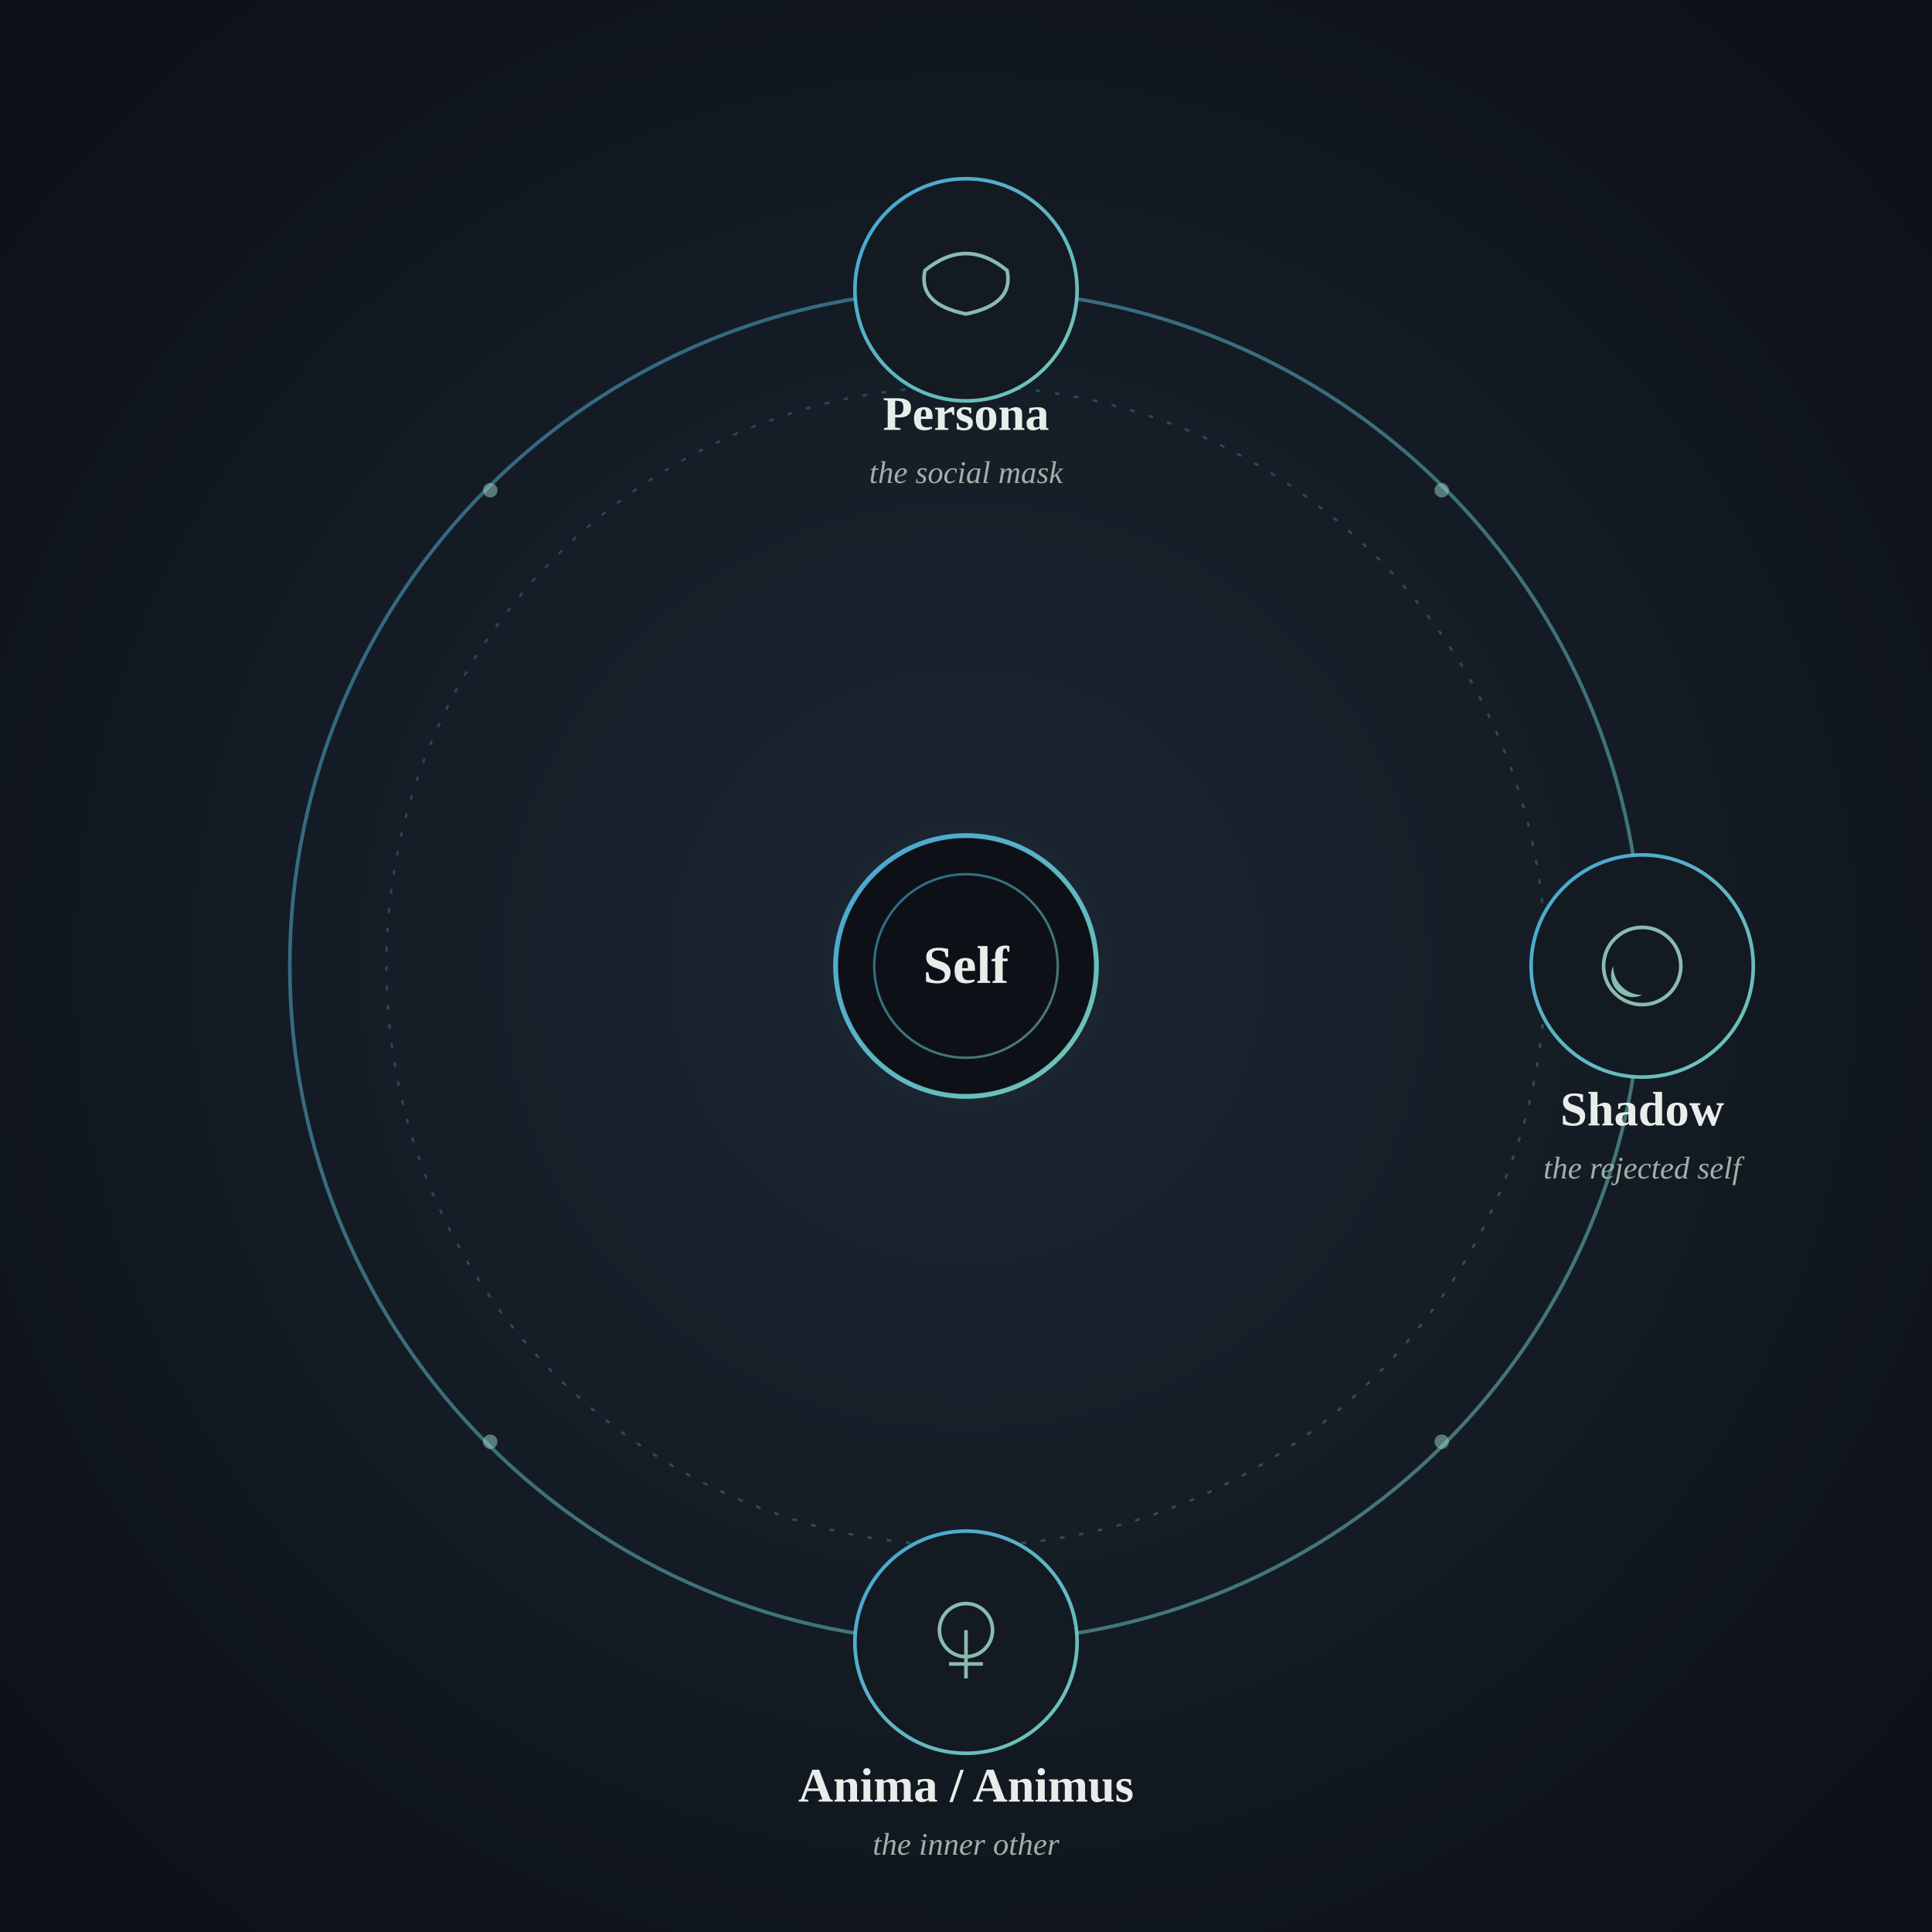
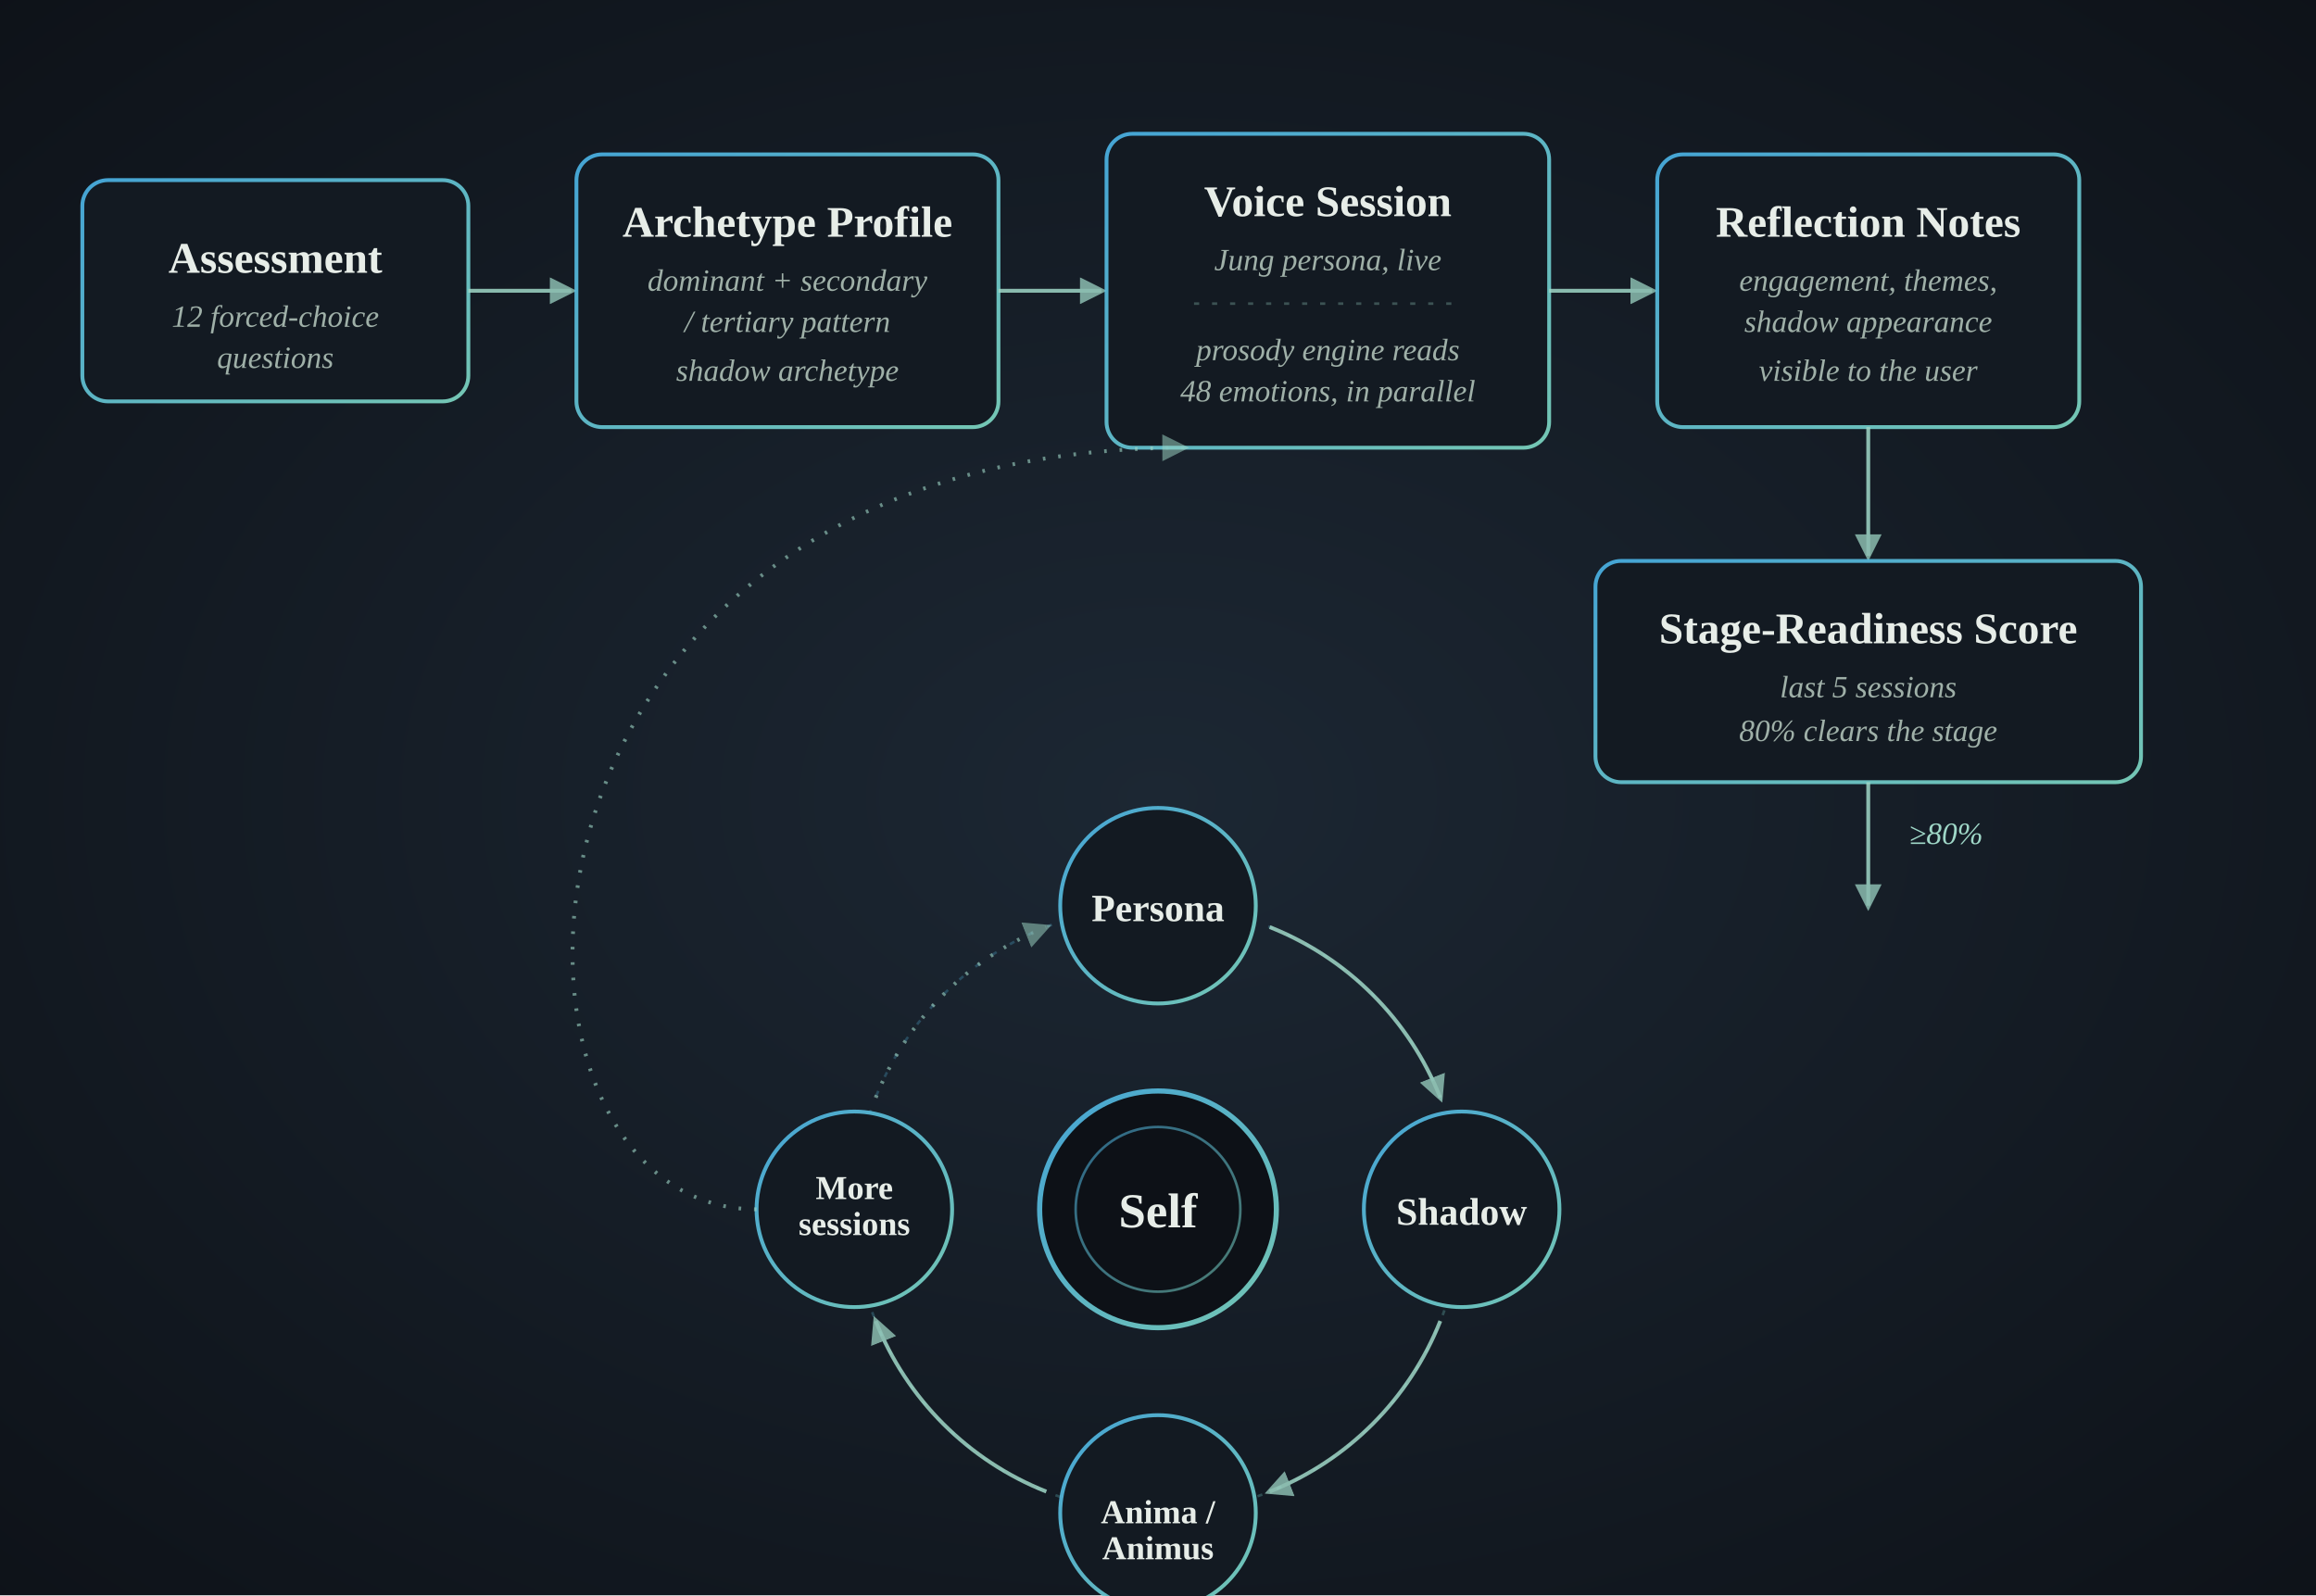
- <svg xmlns="http://www.w3.org/2000/svg" width="800" height="800" viewBox="0 0 800 800">
+ <svg xmlns="http://www.w3.org/2000/svg" width="900" height="620" viewBox="0 0 900 620" role="img" aria-label="Flow diagram of the CarlJung.ai session pipeline: an archetype assessment produces an archetype profile, which informs a voice session running alongside a prosody engine reading emotion from tone; the session generates reflection notes that feed a stage-readiness score, and reaching eighty percent advances the person through the four stages of individuation, Persona, Shadow, Anima or Animus, and Self, looping back into more sessions.">
  <defs>
-     <radialGradient id="bgGlow" cx="50%" cy="50%" r="65%">
+     <radialGradient id="bgGlow2" cx="50%" cy="50%" r="75%">
      <stop offset="0%" style="stop-color:#1c2733;stop-opacity:1" />
      <stop offset="100%" style="stop-color:#0d1117;stop-opacity:1" />
    </radialGradient>
-     <linearGradient id="ringGrad" x1="0%" y1="0%" x2="100%" y2="100%">
+     <linearGradient id="ringGrad2" x1="0%" y1="0%" x2="100%" y2="100%">
      <stop offset="0%" style="stop-color:#4ab3e8;stop-opacity:0.9" />
      <stop offset="100%" style="stop-color:#7fd9c4;stop-opacity:0.9" />
    </linearGradient>
+     <marker id="arrow2" viewBox="0 0 10 10" refX="8" refY="5" markerWidth="7" markerHeight="7" orient="auto-start-reverse">
+       <path d="M 0 0 L 10 5 L 0 10 z" fill="#9fd7c7" opacity="0.85" />
+     </marker>
  </defs>
-   <rect width="800" height="800" fill="url(#bgGlow)" />
-   <circle cx="400" cy="400" r="280" fill="none" stroke="url(#ringGrad)" stroke-width="1.5" opacity="0.55" />
-   <circle cx="400" cy="400" r="240" fill="none" stroke="url(#ringGrad)" stroke-width="1" opacity="0.3" stroke-dasharray="2 6" />
-   <line x1="400" y1="120" x2="400" y2="680" stroke="url(#ringGrad)" stroke-width="1" opacity="0.35" />
-   <line x1="120" y1="400" x2="680" y2="400" stroke="url(#ringGrad)" stroke-width="1" opacity="0.35" />
-   <circle cx="400" cy="400" r="54" fill="#0d1117" stroke="url(#ringGrad)" stroke-width="2" />
-   <circle cx="400" cy="400" r="38" fill="none" stroke="url(#ringGrad)" stroke-width="1" opacity="0.6" />
-   <text x="400" y="407" font-family="Georgia, 'Times New Roman', serif" font-size="22" font-weight="600" fill="#e7ede8" text-anchor="middle">Self</text>
-   <circle cx="400" cy="120" r="46" fill="#131a22" stroke="url(#ringGrad)" stroke-width="1.5" />
-   <path d="M 383 112 q 17 -14 34 0 q 3 14 -17 18 q -20 -4 -17 -18 z" fill="none" stroke="#9fd7c7" stroke-width="1.5" opacity="0.85" />
-   <text x="400" y="178" font-family="Georgia, 'Times New Roman', serif" font-size="20" font-weight="600" fill="#e7ede8" text-anchor="middle">Persona</text>
-   <text x="400" y="200" font-family="Georgia, 'Times New Roman', serif" font-size="13" fill="#9fb0a8" text-anchor="middle" font-style="italic">the social mask</text>
-   <circle cx="680" cy="400" r="46" fill="#131a22" stroke="url(#ringGrad)" stroke-width="1.5" />
-   <circle cx="680" cy="400" r="16" fill="none" stroke="#9fd7c7" stroke-width="1.5" opacity="0.85" />
-   <path d="M 668 400 a 12 12 0 0 0 12 12 a 9 9 0 0 1 -12 -12 z" fill="#9fd7c7" opacity="0.85" />
-   <text x="680" y="466" font-family="Georgia, 'Times New Roman', serif" font-size="20" font-weight="600" fill="#e7ede8" text-anchor="middle">Shadow</text>
-   <text x="680" y="488" font-family="Georgia, 'Times New Roman', serif" font-size="13" fill="#9fb0a8" text-anchor="middle" font-style="italic">the rejected self</text>
-   <circle cx="400" cy="680" r="46" fill="#131a22" stroke="url(#ringGrad)" stroke-width="1.5" />
-   <path d="M 400 664 a 11 11 0 1 1 -0.01 0 z M 400 675 v 20 M 393 689 h 14" fill="none" stroke="#9fd7c7" stroke-width="1.5" opacity="0.85" />
-   <text x="400" y="746" font-family="Georgia, 'Times New Roman', serif" font-size="20" font-weight="600" fill="#e7ede8" text-anchor="middle">Anima / Animus</text>
-   <text x="400" y="768" font-family="Georgia, 'Times New Roman', serif" font-size="13" fill="#9fb0a8" text-anchor="middle" font-style="italic">the inner other</text>
-   <circle cx="597" cy="203" r="3" fill="#9fd7c7" opacity="0.5" />
-   <circle cx="597" cy="597" r="3" fill="#9fd7c7" opacity="0.5" />
-   <circle cx="203" cy="597" r="3" fill="#9fd7c7" opacity="0.5" />
-   <circle cx="203" cy="203" r="3" fill="#9fd7c7" opacity="0.5" />
+   <rect width="900" height="620" fill="url(#bgGlow2)" />
+   <rect x="32" y="70" width="150" height="86" rx="10" fill="#131a22" stroke="url(#ringGrad2)" stroke-width="1.5" />
+   <text x="107" y="106" font-family="Georgia, 'Times New Roman', serif" font-size="17" font-weight="600" fill="#e7ede8" text-anchor="middle">Assessment</text>
+   <text x="107" y="127" font-family="Georgia, 'Times New Roman', serif" font-size="12" fill="#9fb0a8" text-anchor="middle" font-style="italic">12 forced-choice</text>
+   <text x="107" y="143" font-family="Georgia, 'Times New Roman', serif" font-size="12" fill="#9fb0a8" text-anchor="middle" font-style="italic">questions</text>
+   <line x1="182" y1="113" x2="222" y2="113" stroke="#9fd7c7" stroke-width="1.5" opacity="0.85" marker-end="url(#arrow2)" />
+   <rect x="224" y="60" width="164" height="106" rx="10" fill="#131a22" stroke="url(#ringGrad2)" stroke-width="1.5" />
+   <text x="306" y="92" font-family="Georgia, 'Times New Roman', serif" font-size="17" font-weight="600" fill="#e7ede8" text-anchor="middle">Archetype Profile</text>
+   <text x="306" y="113" font-family="Georgia, 'Times New Roman', serif" font-size="12" fill="#9fb0a8" text-anchor="middle" font-style="italic">dominant + secondary</text>
+   <text x="306" y="129" font-family="Georgia, 'Times New Roman', serif" font-size="12" fill="#9fb0a8" text-anchor="middle" font-style="italic">/ tertiary pattern</text>
+   <text x="306" y="148" font-family="Georgia, 'Times New Roman', serif" font-size="12" fill="#9fb0a8" text-anchor="middle" font-style="italic">shadow archetype</text>
+   <line x1="388" y1="113" x2="428" y2="113" stroke="#9fd7c7" stroke-width="1.5" opacity="0.85" marker-end="url(#arrow2)" />
+   <rect x="430" y="52" width="172" height="122" rx="10" fill="#131a22" stroke="url(#ringGrad2)" stroke-width="1.5" />
+   <text x="516" y="84" font-family="Georgia, 'Times New Roman', serif" font-size="17" font-weight="600" fill="#e7ede8" text-anchor="middle">Voice Session</text>
+   <text x="516" y="105" font-family="Georgia, 'Times New Roman', serif" font-size="12" fill="#9fb0a8" text-anchor="middle" font-style="italic">Jung persona, live</text>
+   <line x1="464" y1="118" x2="568" y2="118" stroke="#9fd7c7" stroke-width="1" opacity="0.3" stroke-dasharray="2 5" />
+   <text x="516" y="140" font-family="Georgia, 'Times New Roman', serif" font-size="12" fill="#9fb0a8" text-anchor="middle" font-style="italic">prosody engine reads</text>
+   <text x="516" y="156" font-family="Georgia, 'Times New Roman', serif" font-size="12" fill="#9fb0a8" text-anchor="middle" font-style="italic">48 emotions, in parallel</text>
+   <line x1="602" y1="113" x2="642" y2="113" stroke="#9fd7c7" stroke-width="1.5" opacity="0.85" marker-end="url(#arrow2)" />
+   <rect x="644" y="60" width="164" height="106" rx="10" fill="#131a22" stroke="url(#ringGrad2)" stroke-width="1.5" />
+   <text x="726" y="92" font-family="Georgia, 'Times New Roman', serif" font-size="17" font-weight="600" fill="#e7ede8" text-anchor="middle">Reflection Notes</text>
+   <text x="726" y="113" font-family="Georgia, 'Times New Roman', serif" font-size="12" fill="#9fb0a8" text-anchor="middle" font-style="italic">engagement, themes,</text>
+   <text x="726" y="129" font-family="Georgia, 'Times New Roman', serif" font-size="12" fill="#9fb0a8" text-anchor="middle" font-style="italic">shadow appearance</text>
+   <text x="726" y="148" font-family="Georgia, 'Times New Roman', serif" font-size="12" fill="#9fb0a8" text-anchor="middle" font-style="italic">visible to the user</text>
+   <line x1="726" y1="166" x2="726" y2="216" stroke="#9fd7c7" stroke-width="1.5" opacity="0.85" marker-end="url(#arrow2)" />
+   <rect x="620" y="218" width="212" height="86" rx="10" fill="#131a22" stroke="url(#ringGrad2)" stroke-width="1.5" />
+   <text x="726" y="250" font-family="Georgia, 'Times New Roman', serif" font-size="17" font-weight="600" fill="#e7ede8" text-anchor="middle">Stage-Readiness Score</text>
+   <text x="726" y="271" font-family="Georgia, 'Times New Roman', serif" font-size="12" fill="#9fb0a8" text-anchor="middle" font-style="italic">last 5 sessions</text>
+   <text x="726" y="288" font-family="Georgia, 'Times New Roman', serif" font-size="12" fill="#9fb0a8" text-anchor="middle" font-style="italic">80% clears the stage</text>
+   <line x1="726" y1="304" x2="726" y2="352" stroke="#9fd7c7" stroke-width="1.5" opacity="0.85" marker-end="url(#arrow2)" />
+   <text x="742" y="328" font-family="Georgia, 'Times New Roman', serif" font-size="12" fill="#9fd7c7" text-anchor="start" font-style="italic">≥80%</text>
+   <g>
+     <circle cx="450" cy="470" r="118" fill="none" stroke="url(#ringGrad2)" stroke-width="1" opacity="0.3" stroke-dasharray="2 6" />
+     <path d="M 493.4 360.3 A 118 118 0 0 1 559.7 426.6" fill="none" stroke="#9fd7c7" stroke-width="1.5" opacity="0.85" marker-end="url(#arrow2)" />
+     <path d="M 559.7 513.4 A 118 118 0 0 1 493.4 579.7" fill="none" stroke="#9fd7c7" stroke-width="1.5" opacity="0.85" marker-end="url(#arrow2)" />
+     <path d="M 406.6 579.7 A 118 118 0 0 1 340.3 513.4" fill="none" stroke="#9fd7c7" stroke-width="1.5" opacity="0.85" marker-end="url(#arrow2)" />
+     <path d="M 340.3 426.6 A 118 118 0 0 1 406.6 360.3" fill="none" stroke="#9fd7c7" stroke-width="1.5" opacity="0.6" marker-end="url(#arrow2)" stroke-dasharray="1 5" />
+     <circle cx="450" cy="352" r="38" fill="#131a22" stroke="url(#ringGrad2)" stroke-width="1.5" />
+     <text x="450" y="358" font-family="Georgia, 'Times New Roman', serif" font-size="15" font-weight="600" fill="#e7ede8" text-anchor="middle">Persona</text>
+     <circle cx="568" cy="470" r="38" fill="#131a22" stroke="url(#ringGrad2)" stroke-width="1.5" />
+     <text x="568" y="476" font-family="Georgia, 'Times New Roman', serif" font-size="15" font-weight="600" fill="#e7ede8" text-anchor="middle">Shadow</text>
+     <circle cx="450" cy="588" r="38" fill="#131a22" stroke="url(#ringGrad2)" stroke-width="1.5" />
+     <text x="450" y="592" font-family="Georgia, 'Times New Roman', serif" font-size="13" font-weight="600" fill="#e7ede8" text-anchor="middle">Anima /</text>
+     <text x="450" y="606" font-family="Georgia, 'Times New Roman', serif" font-size="13" font-weight="600" fill="#e7ede8" text-anchor="middle">Animus</text>
+     <circle cx="332" cy="470" r="38" fill="#131a22" stroke="url(#ringGrad2)" stroke-width="1.5" />
+     <text x="332" y="466" font-family="Georgia, 'Times New Roman', serif" font-size="13" font-weight="600" fill="#e7ede8" text-anchor="middle">More</text>
+     <text x="332" y="480" font-family="Georgia, 'Times New Roman', serif" font-size="13" font-weight="600" fill="#e7ede8" text-anchor="middle">sessions</text>
+     <circle cx="450" cy="470" r="46" fill="#0d1117" stroke="url(#ringGrad2)" stroke-width="2" />
+     <circle cx="450" cy="470" r="32" fill="none" stroke="url(#ringGrad2)" stroke-width="1" opacity="0.6" />
+     <text x="450" y="477" font-family="Georgia, 'Times New Roman', serif" font-size="19" font-weight="600" fill="#e7ede8" text-anchor="middle">Self</text>
+   </g>
+   <path d="M 294 470 C 180 470, 180 175, 460 174" fill="none" stroke="#9fd7c7" stroke-width="1.5" opacity="0.6" stroke-dasharray="1 5" marker-end="url(#arrow2)" />
+   <text x="900" y="0" font-size="1" fill="none">.</text>
</svg>
